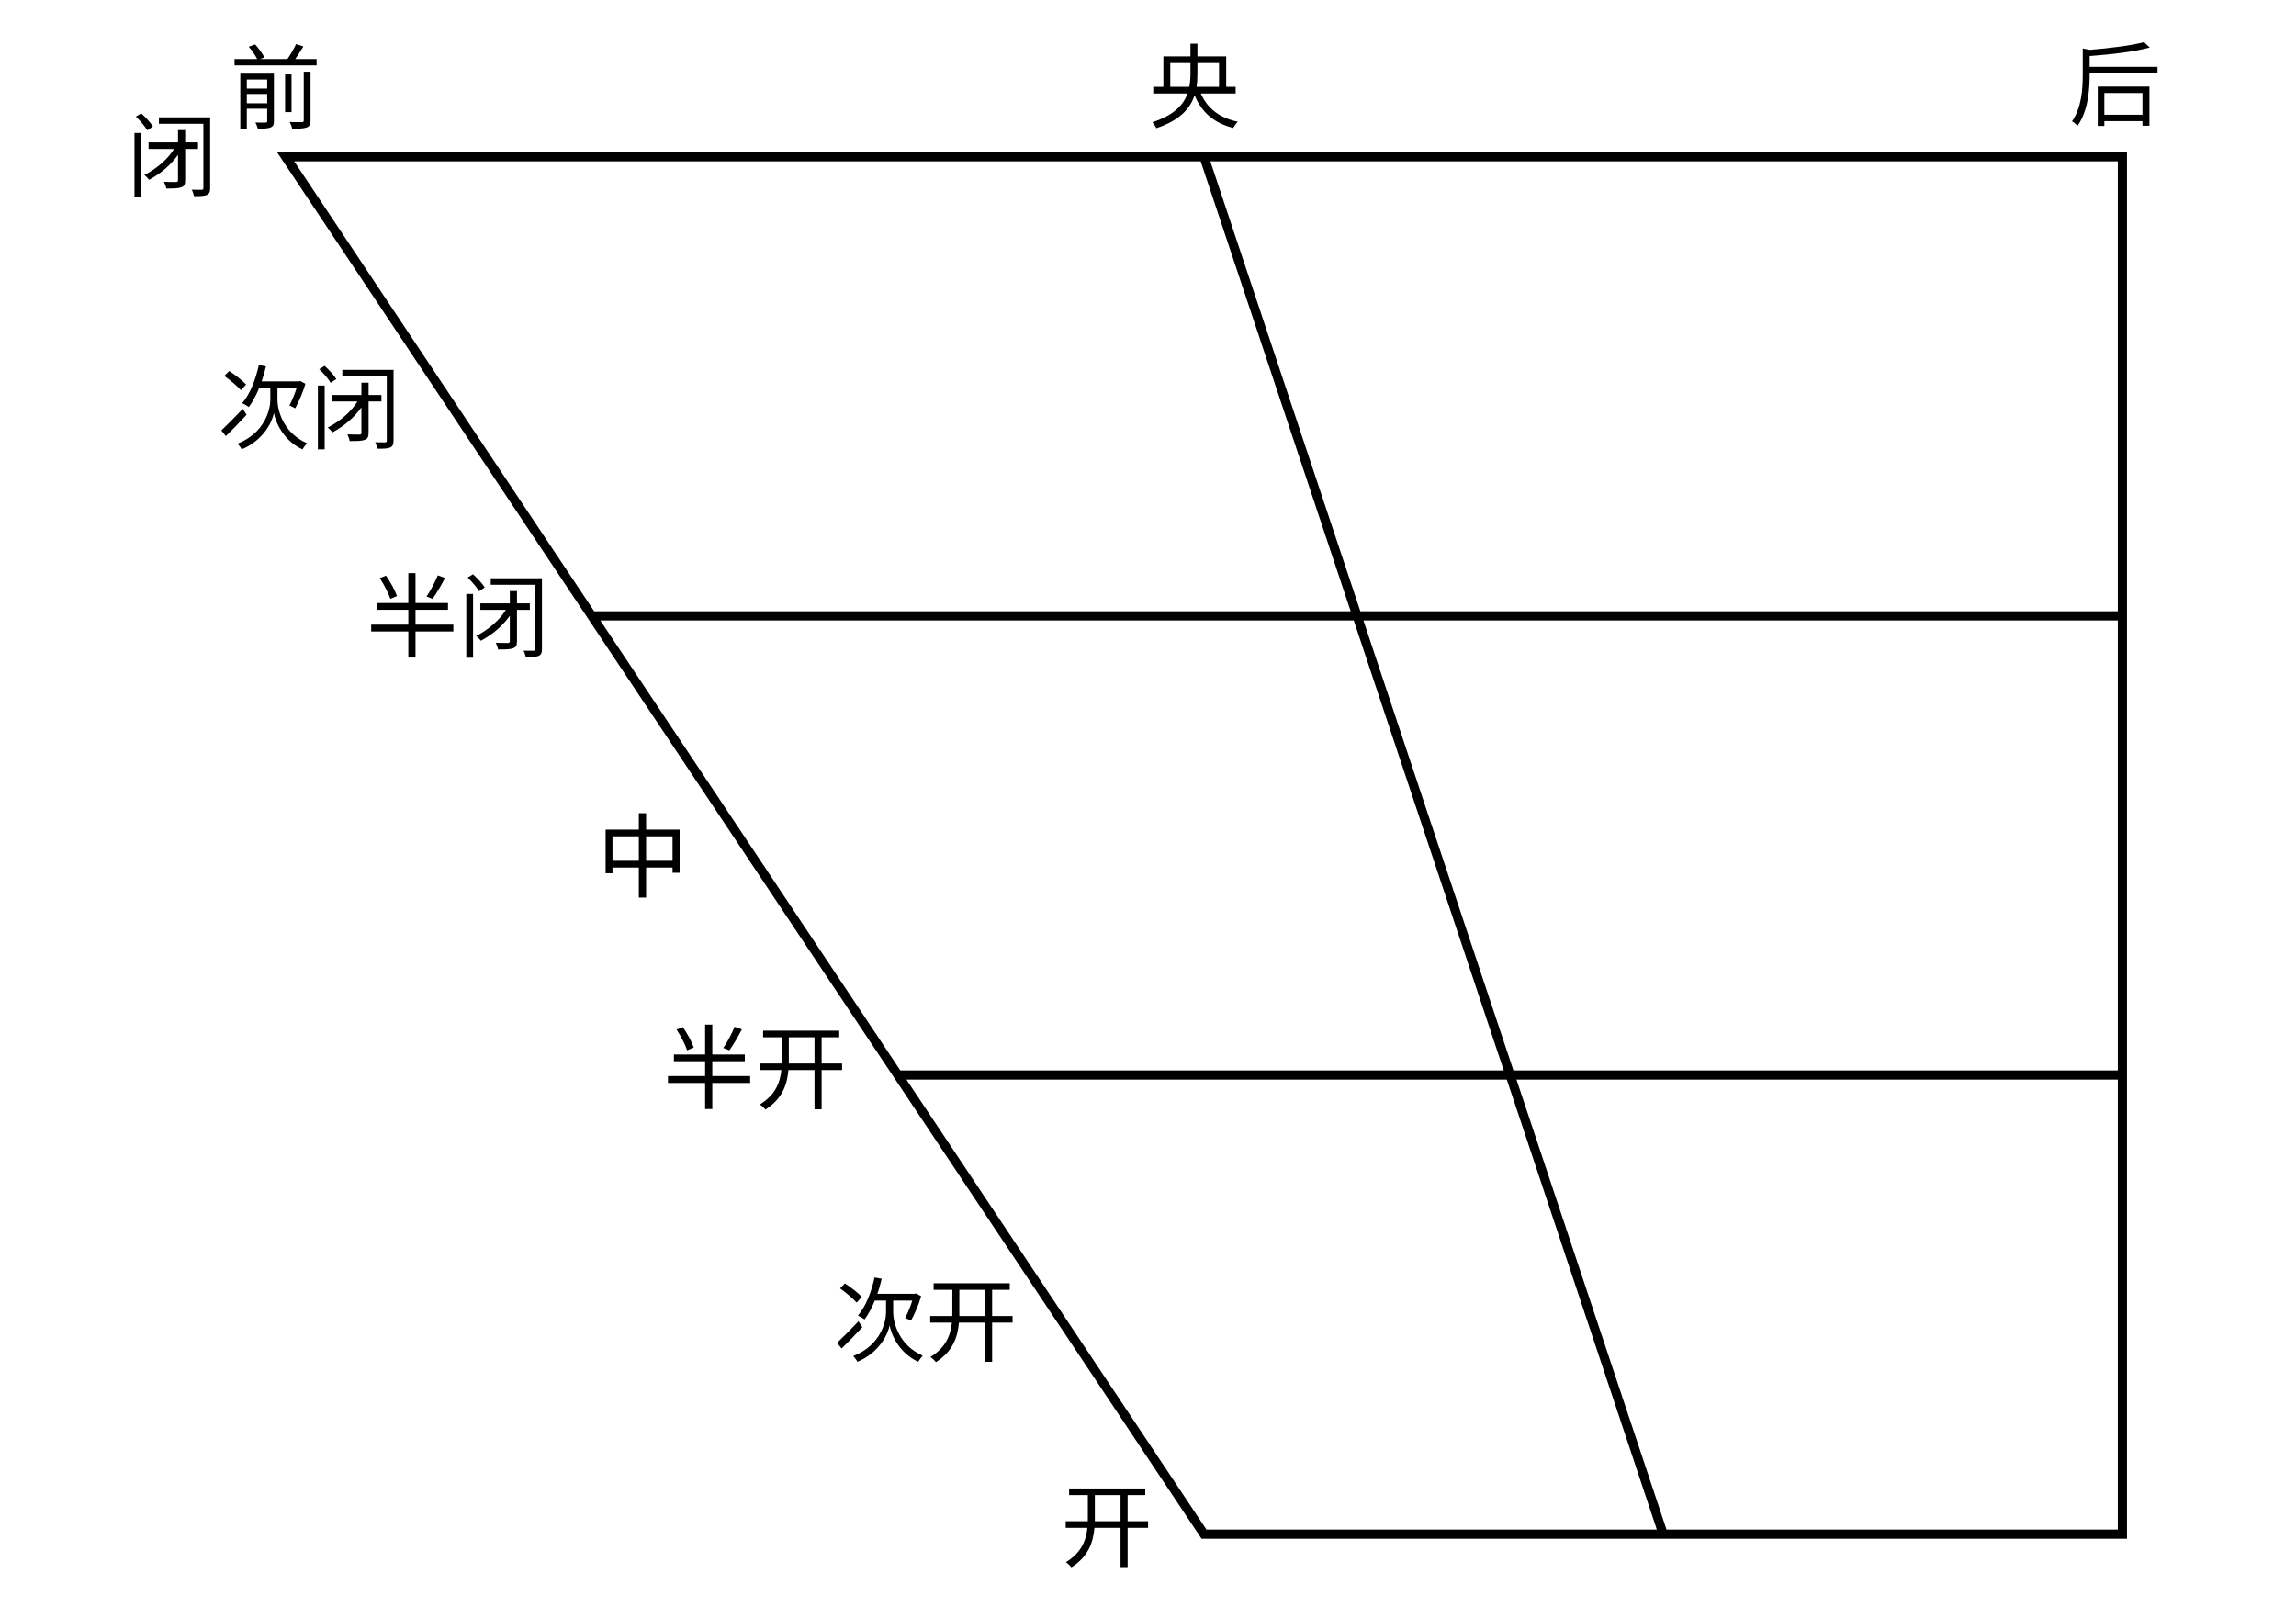
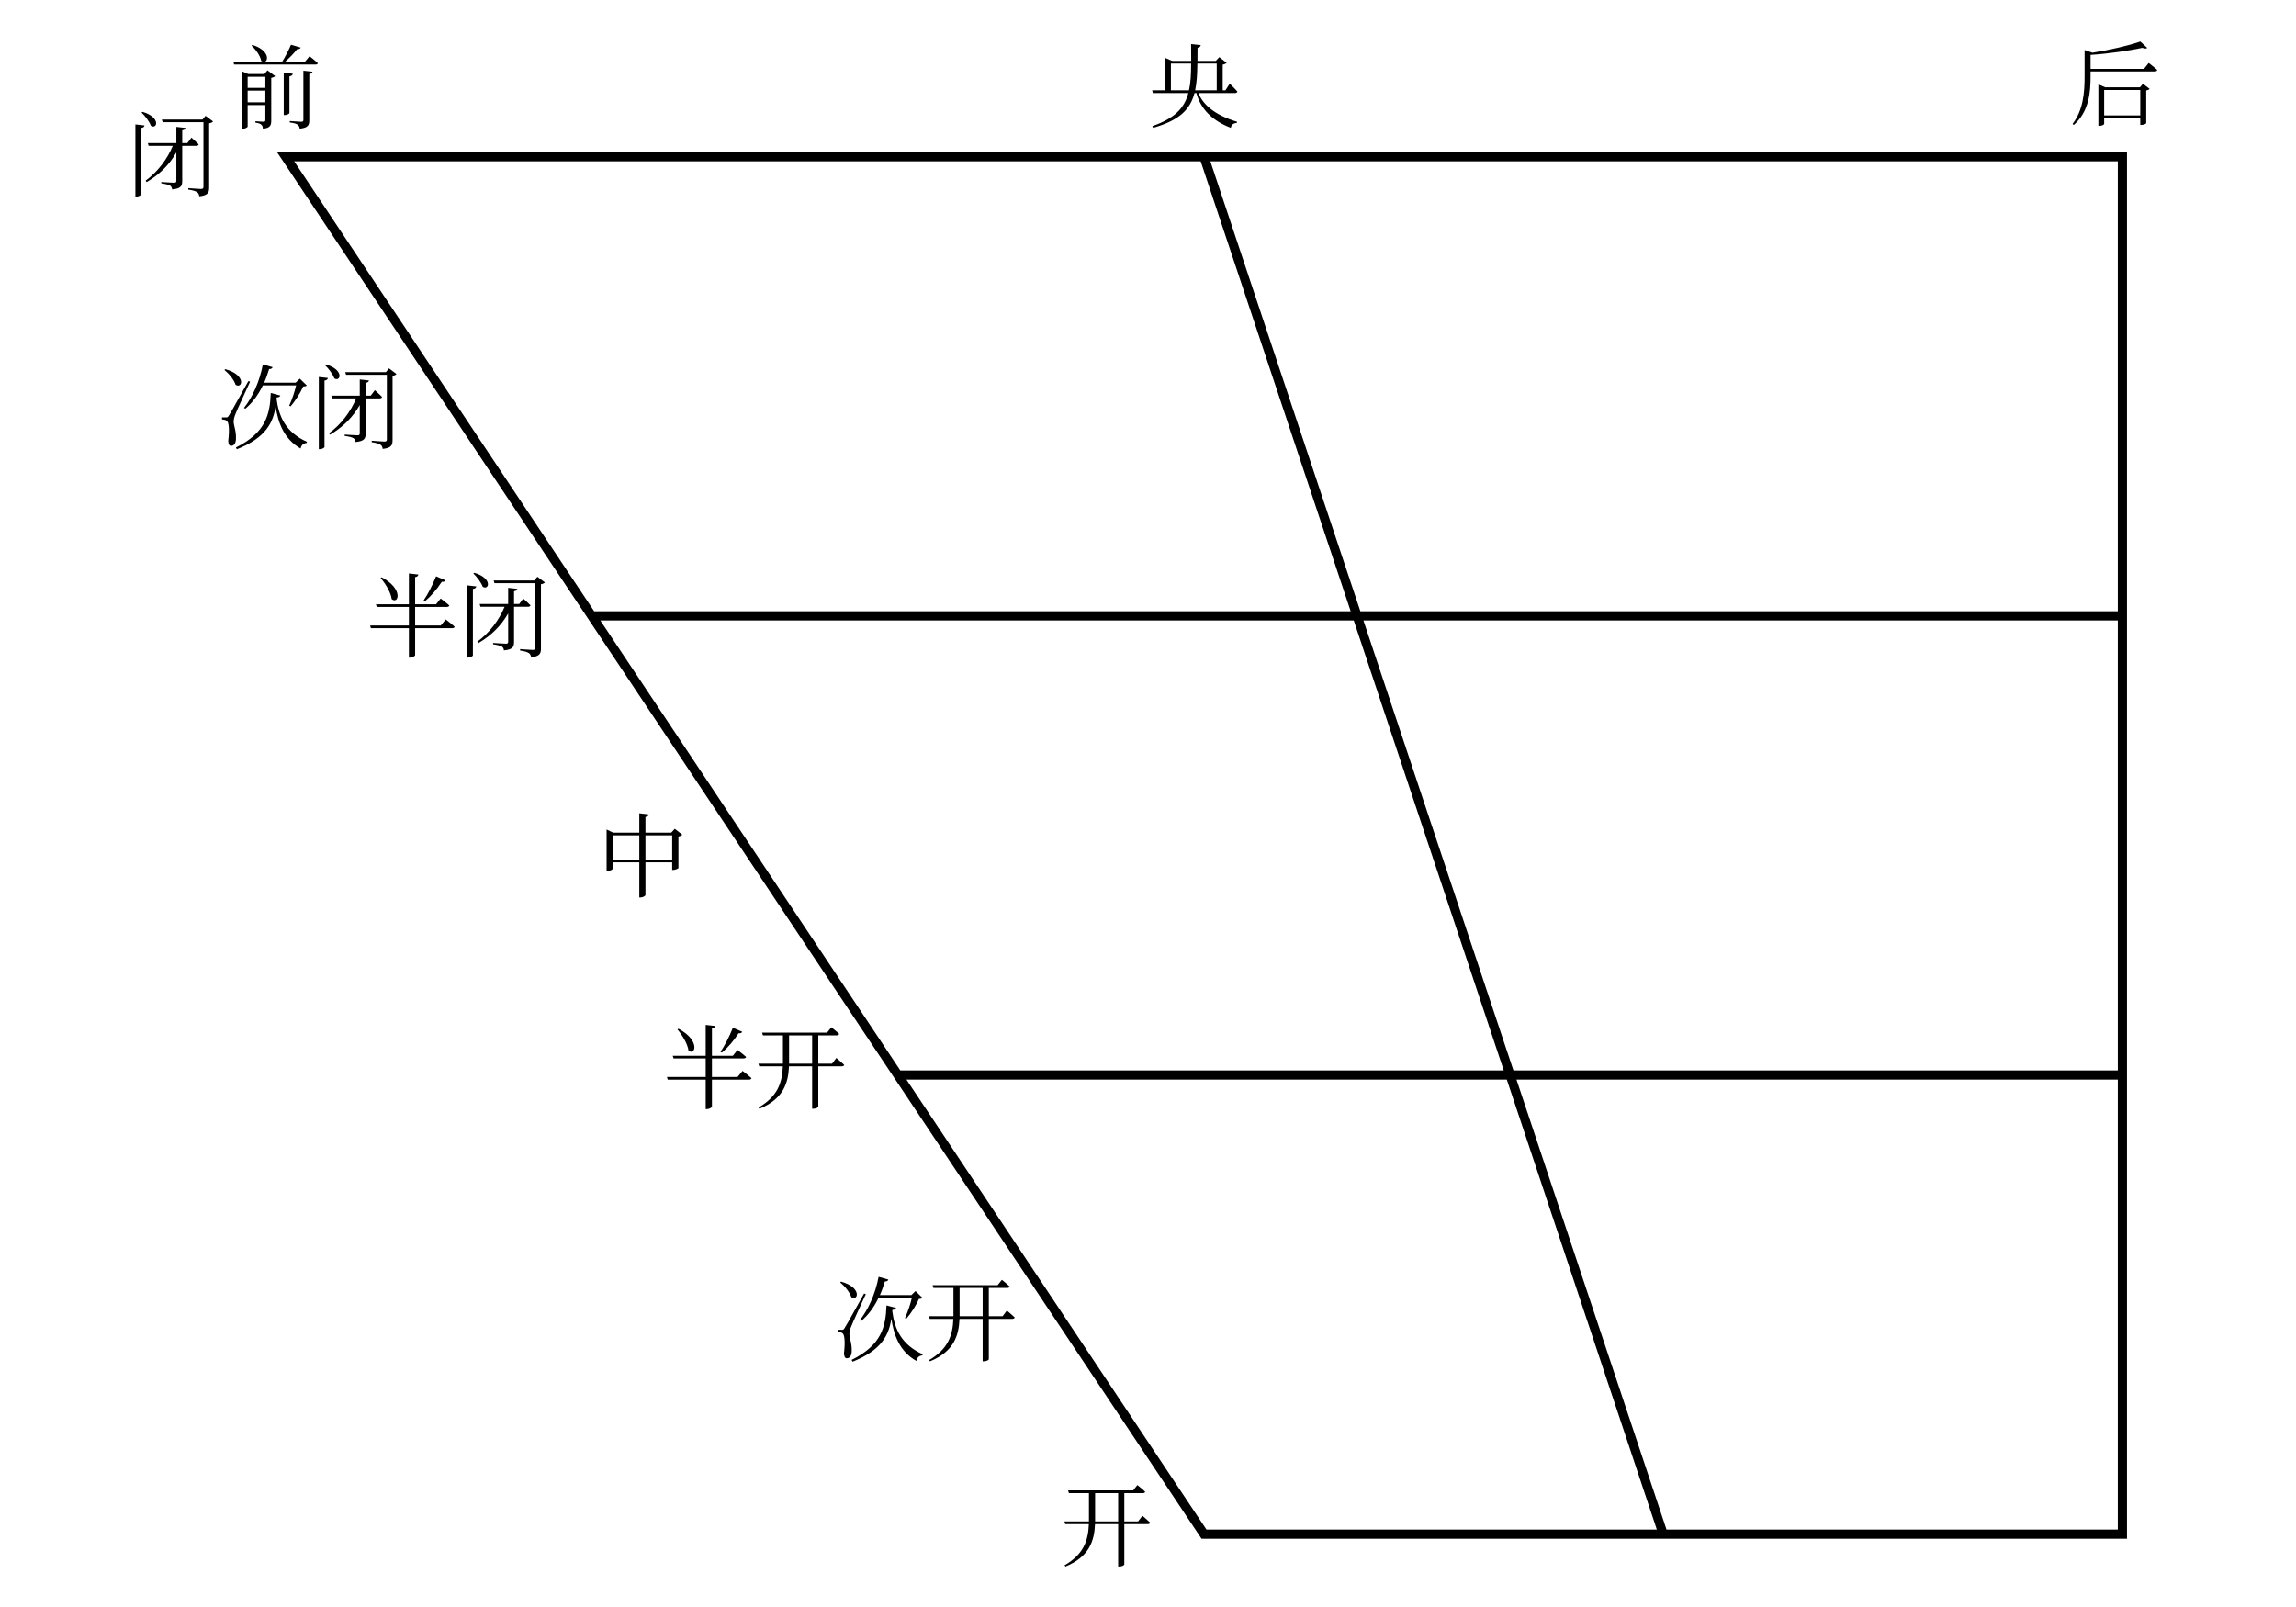
- <svg xmlns="http://www.w3.org/2000/svg" xmlns:html="http://www.w3.org/1999/xhtml" width="1000" height="700" version="1.1" id="svg4">
-   <html:link rel="stylesheet" href="https://fonts.googleapis.com/css2?family=Noto+Serif+SC:wght@400;700&amp;display=swap" type="text/css" />
+ <svg xmlns="http://www.w3.org/2000/svg" width="1000" height="700" version="1.1" id="svg4">
  <defs id="defs8" />
  <path stroke="#000000" fill="none" stroke-width="4" d="m 124.381,68.255 h 800 V 668.255 h -400 z m 400,0 200,600 m -466.667,-400 h 666.667 m -533.333,200 h 533.333" id="path2" />
-   <text xml:space="preserve" style="font-size:40px;line-height:1.25;font-family:'Noto Serif SC',serif;-inkscape-font-specification:'Noto Serif SC'" x="100.02" y="52.995" id="text20230">
-     <tspan id="tspan20228" x="100.02" y="52.995">前</tspan>
-   </text>
-   <text xml:space="preserve" style="font-size:40px;line-height:1.25;font-family:'Noto Serif SC',serif;-inkscape-font-specification:'Noto Serif SC'" x="500.216" y="52.604" id="text24524">
-     <tspan id="tspan24522" x="500.216" y="52.604">央</tspan>
-   </text>
-   <text xml:space="preserve" style="font-size:40px;line-height:1.25;font-family:'Noto Serif SC',serif;-inkscape-font-specification:'Noto Serif SC'" x="901.159" y="51.628" id="text28740">
-     <tspan id="tspan28738" x="901.159" y="51.628">后</tspan>
-   </text>
-   <text xml:space="preserve" style="font-size:40px;line-height:1.25;font-family:'Noto Serif SC',serif;-inkscape-font-specification:'Noto Serif SC'" x="55.01" y="82.515" id="text35434">
-     <tspan id="tspan35432" x="55.01" y="82.515">闭</tspan>
-   </text>
-   <text xml:space="preserve" style="font-size:40px;line-height:1.25;font-family:'Noto Serif SC',serif;-inkscape-font-specification:'Noto Serif SC'" x="259.921" y="387.819" id="text39332">
-     <tspan id="tspan39330" x="259.921" y="387.819">中</tspan>
-   </text>
-   <text xml:space="preserve" style="font-size:40px;line-height:1.25;font-family:'Noto Serif SC',serif;-inkscape-font-specification:'Noto Serif SC'" x="462.083" y="679.371" id="text41382">
-     <tspan id="tspan41380" x="462.083" y="679.371">开</tspan>
-   </text>
-   <text xml:space="preserve" style="font-size:40px;line-height:1.25;font-family:'Noto Serif SC',serif;-inkscape-font-specification:'Noto Serif SC'" x="288.802" y="479.961" id="text48118">
-     <tspan id="tspan48116" x="288.802" y="479.961">半开</tspan>
-   </text>
-   <text xml:space="preserve" style="font-size:40px;line-height:1.25;font-family:'Noto Serif SC',serif;-inkscape-font-specification:'Noto Serif SC'" x="363.065" y="589.98" id="text50846">
-     <tspan id="tspan50844" x="363.065" y="589.98">次开</tspan>
-   </text>
-   <text xml:space="preserve" style="font-size:40px;line-height:1.25;font-family:'Noto Serif SC',serif;-inkscape-font-specification:'Noto Serif SC'" x="159.528" y="283.301" id="text53028">
-     <tspan id="tspan53026" x="159.528" y="283.301">半闭</tspan>
-   </text>
-   <text xml:space="preserve" style="font-size:40px;line-height:1.25;font-family:'Noto Serif SC',serif;-inkscape-font-specification:'Noto Serif SC'" x="94.892" y="192.534" id="text54406">
-     <tspan id="tspan54404" x="94.892" y="192.534">次闭</tspan>
-   </text>
+   <g aria-label="前" id="text20230" style="font-size:40px;line-height:1.25;font-family:'Noto Serif SC', serif;-inkscape-font-specification:'Noto Serif SC'">
+     <path d="m 107.86,44.555 v -5.08 h 7.72 v 5.08 z m 7.72,-11.12 v 4.84 h -7.72 v -4.84 z m -0.4,-1.2 h -7.12 l -2.76,-1.24 v 25.08 h 0.44 c 1.12,0 2.12,-0.64 2.12,-0.92 v -9.4 h 7.72 v 6.52 c 0,0.52 -0.16,0.76 -0.72,0.76 -0.72,0 -3.6,-0.24 -3.6,-0.24 v 0.64 c 1.36,0.16 2.12,0.48 2.56,0.88 0.44,0.36 0.64,1 0.68,1.76 3.24,-0.32 3.64,-1.52 3.64,-3.56 v -18.6 c 0.76,-0.12 1.44,-0.48 1.72,-0.76 l -3.36,-2.52 z m 8.4,-0.56 v 18.44 h 0.48 c 0.92,0 2,-0.56 2,-0.88 v -16 c 1,-0.16 1.4,-0.56 1.48,-1.12 z m 8.56,20.52 c 0,0.6 -0.2,0.84 -0.92,0.84 -0.88,0 -5,-0.32 -5,-0.32 v 0.64 c 1.8,0.2 2.8,0.52 3.4,0.96 0.56,0.36 0.8,1 0.92,1.72 3.68,-0.32 4.16,-1.6 4.16,-3.68 v -20.12 c 0.92,-0.12 1.28,-0.48 1.4,-1 l -3.96,-0.44 z m 0.64,-25.24 h -8.68 c 1.96,-1.72 4.04,-3.84 5.28,-5.52 0.92,0.04 1.4,-0.28 1.6,-0.72 l -4.24,-1.24 c -0.92,2.2 -2.48,5.24 -3.88,7.48 h -7.88 c 2.08,-0.12 2.52,-5 -5,-7.4 l -0.44,0.32 c 1.8,1.6 3.84,4.4 4.24,6.68 0.36,0.24 0.72,0.4 1.04,0.4 h -13.16 l 0.32,1.16 h 35.44 c 0.56,0 0.88,-0.16 1,-0.6 -1.36,-1.32 -3.6,-3.04 -3.6,-3.04 z" id="path26" />
+   </g>
+   <g aria-label="央" id="text24524" style="font-size:40px;line-height:1.25;font-family:'Noto Serif SC', serif;-inkscape-font-specification:'Noto Serif SC'">
+     <path d="m 529.936,27.684 v 11.64 h -9.4 c 0.72,-3.36 0.92,-7.24 0.96,-11.64 z m -19.96,11.64 v -11.64 h 8.8 c 0,4.44 -0.16,8.28 -0.92,11.64 z m 27.96,1.2 c 0.52,0 0.88,-0.2 1,-0.64 -1.16,-1.4 -3.36,-3.44 -3.36,-3.44 l -1.84,2.88 h -1.2 v -11.16 c 0.8,-0.16 1.44,-0.48 1.72,-0.8 l -3.2,-2.48 -1.52,1.64 h -8 l 0.04,-5.72 c 0.92,-0.16 1.28,-0.56 1.4,-1.16 l -4.2,-0.44 c 0,2.6 0.04,5.04 0.04,7.32 h -8.32 l -3.08,-1.32 v 14.12 h -5.6 l 0.28,1.2 h 15.48 c -1.72,6.48 -5.88,11.04 -15.68,14.4 l 0.32,0.76 c 11.6,-3.28 16.2,-8.12 18.04,-15.16 h 0.8 c 1.4,5.04 4.88,11.24 15,15.16 0.32,-1.52 1.24,-2 2.64,-2.16 l 0.08,-0.48 c -10.56,-3.2 -15.04,-8.04 -16.84,-12.52 z" id="path29" />
+   </g>
+   <g aria-label="后" id="text28740" style="font-size:40px;line-height:1.25;font-family:'Noto Serif SC', serif;-inkscape-font-specification:'Noto Serif SC'">
+     <path d="m 916.439,50.268 v -11.08 h 15.72 v 11.08 z m 15.6,-12.24 h -15.12 l -3,-1.28 v 18.08 h 0.4 c 1.32,0 2.12,-0.64 2.12,-0.84 v -2.56 h 15.72 v 3 h 0.4 c 1.2,0 2.2,-0.6 2.2,-0.76 v -14.28 c 0.84,-0.16 1.24,-0.36 1.48,-0.68 l -2.92,-2.24 z m 1.76,-8.04 h -23.28 v -6.08 c 7.96,-0.52 16.72,-1.84 22.56,-3.08 1.04,0.4 1.72,0.4 2.12,0.04 l -3,-2.8 c -4.72,1.68 -13.36,3.72 -20.84,4.88 l -3.44,-1.16 v 11.4 c 0,7.16 -0.6,14.72 -5.24,20.8 l 0.52,0.44 c 6.72,-5.84 7.32,-14.48 7.32,-21.24 v -2.08 h 28 c 0.56,0 0.92,-0.2 1.04,-0.64 -1.4,-1.28 -3.72,-3.04 -3.72,-3.04 z" id="path32" />
+   </g>
+   <g aria-label="闭" id="text35434" style="font-size:40px;line-height:1.25;font-family:'Noto Serif SC', serif;-inkscape-font-specification:'Noto Serif SC'">
+     <path d="m 61.65,49.035 c 1.52,1.4 3.4,3.92 4.08,5.76 2.64,1.72 4.56,-3.6 -3.64,-6.08 z m -2.68,36.6 h 0.48 c 0.92,0 2,-0.6 2,-0.96 v -28.92 c 1.04,-0.16 1.36,-0.52 1.48,-1.12 l -3.96,-0.44 z m 26.52,-22.12 c 0.52,0 0.92,-0.2 1.04,-0.64 -1.2,-1.24 -3.16,-2.92 -3.16,-2.92 l -1.76,2.36 h -2.24 v -5.56 c 0.96,-0.12 1.32,-0.48 1.44,-1.04 l -4,-0.44 v 7.04 h -12.4 l 0.32,1.2 h 10.52 c -2.36,5.76 -6.56,11.32 -11.84,15.2 l 0.48,0.6 c 5.6,-3.28 10,-7.72 12.92,-12.92 v 12.32 c 0,0.64 -0.2,0.88 -1.04,0.88 -0.88,0 -5.52,-0.32 -5.52,-0.32 v 0.6 c 1.96,0.24 3.12,0.6 3.8,0.96 0.56,0.36 0.84,0.96 0.92,1.68 3.92,-0.36 4.4,-1.6 4.4,-3.68 v -15.32 z m 4.04,-13.08 -1.32,1.64 h -17.72 l 0.36,1.16 h 17.76 v 28.12 c 0,0.68 -0.24,0.96 -1.08,0.96 -0.88,0 -5.52,-0.36 -5.52,-0.36 v 0.64 c 2,0.28 3.12,0.64 3.8,1.08 0.6,0.36 0.88,1.04 1,1.84 3.84,-0.4 4.28,-1.72 4.28,-3.84 v -27.96 c 0.8,-0.12 1.48,-0.48 1.72,-0.8 z" id="path35" />
+   </g>
+   <g aria-label="中" id="text39332" style="font-size:40px;line-height:1.25;font-family:'Noto Serif SC', serif;-inkscape-font-specification:'Noto Serif SC'">
+     <path d="m 281.121,374.419 v -10.56 h 11.64 v 10.56 z m -14.32,0 v -10.56 h 11.64 v 10.56 z m 27.08,-13.4 -1.52,1.68 h -11.24 v -6.84 c 1.04,-0.16 1.36,-0.56 1.44,-1.12 l -4.12,-0.48 v 8.44 h -11.36 l -2.88,-1.36 v 18.04 h 0.4 c 1.12,0 2.2,-0.6 2.2,-0.88 v -2.88 h 11.64 v 15.32 h 0.52 c 1,0 2.16,-0.68 2.16,-1.08 v -14.24 h 11.64 v 3.32 h 0.44 c 0.88,0 2.24,-0.6 2.28,-0.84 v -13.72 c 0.8,-0.16 1.44,-0.48 1.68,-0.8 z" id="path48" />
+   </g>
+   <g aria-label="开" id="text41382" style="font-size:40px;line-height:1.25;font-family:'Noto Serif SC', serif;-inkscape-font-specification:'Noto Serif SC'">
+     <path d="m 476.963,662.731 v -0.84 -11.48 h 10.04 v 12.32 z m 18.72,0 h -6 v -12.32 h 8.08 c 0.52,0 0.88,-0.2 1,-0.64 -1.28,-1.24 -3.4,-2.88 -3.4,-2.88 l -1.84,2.32 h -28.32 l 0.36,1.2 h 8.72 v 11.56 0.76 h -10.68 l 0.36,1.16 h 10.28 c -0.28,7.16 -2.24,13.12 -10.6,17.96 l 0.44,0.52 c 10.32,-4.24 12.52,-11.08 12.84,-18.48 h 10.08 v 18.48 h 0.44 c 1.36,0 2.24,-0.64 2.24,-0.88 v -17.6 h 10.2 c 0.56,0 0.96,-0.2 1.08,-0.64 -1.32,-1.24 -3.4,-3 -3.4,-3 z" id="path61" />
+   </g>
+   <g aria-label="半开" id="text48118" style="font-size:40px;line-height:1.25;font-family:'Noto Serif SC', serif;-inkscape-font-specification:'Noto Serif SC'">
+     <path d="m 319.202,447.681 c -1.52,3.88 -3.64,7.92 -5.4,10.48 l 0.6,0.36 c 2.48,-2.04 5.2,-5.2 7.28,-8.44 0.88,0.12 1.4,-0.2 1.6,-0.64 z m -24.16,0.72 c 2.04,2.4 4.44,6.24 4.84,9.24 2.92,2.4 5.28,-4.4 -4.36,-9.52 z m 26.2,20.72 h -11.16 v -8.08 h 13.76 c 0.56,0 1,-0.2 1.12,-0.64 -1.44,-1.32 -3.76,-3.04 -3.76,-3.04 l -2,2.52 h -9.12 v -11.84 c 1,-0.16 1.28,-0.56 1.4,-1.12 l -4.12,-0.48 v 13.44 h -14.36 l 0.36,1.16 h 14 v 8.08 h -16.88 l 0.32,1.16 h 16.56 v 12.84 h 0.52 c 1.04,0 2.2,-0.72 2.2,-1.12 v -11.72 h 16.16 c 0.56,0 0.92,-0.2 1.04,-0.64 -1.48,-1.36 -3.88,-3.16 -3.88,-3.16 z" id="path51" />
+     <path d="m 343.682,463.321 v -0.84 -11.48 h 10.04 v 12.32 z m 18.72,0 h -6 v -12.32 h 8.08 c 0.52,0 0.88,-0.2 1,-0.64 -1.28,-1.24 -3.4,-2.88 -3.4,-2.88 l -1.84,2.32 h -28.32 l 0.36,1.2 h 8.72 v 11.56 0.76 h -10.68 l 0.36,1.16 h 10.28 c -0.28,7.16 -2.24,13.12 -10.6,17.96 l 0.44,0.52 c 10.32,-4.24 12.52,-11.08 12.84,-18.48 h 10.08 v 18.48 h 0.44 c 1.36,0 2.24,-0.64 2.24,-0.88 v -17.6 h 10.2 c 0.56,0 0.96,-0.2 1.08,-0.64 -1.32,-1.24 -3.4,-3 -3.4,-3 z" id="path53" />
+   </g>
+   <g aria-label="次开" id="text50846" style="font-size:40px;line-height:1.25;font-family:'Noto Serif SC', serif;-inkscape-font-specification:'Noto Serif SC'">
+     <path d="m 374.985,575.5 c 3.04,-2.48 5.64,-5.96 7.68,-10.2 h 14.48 c -0.6,2.72 -1.84,6.4 -3,8.84 l 0.56,0.32 c 2.08,-2.32 4.36,-5.96 5.52,-8.64 0.8,-0.04 1.28,-0.16 1.6,-0.44 l -3.08,-3 -1.8,1.76 h -13.72 c 0.84,-1.84 1.52,-3.84 2.16,-5.92 0.92,0 1.4,-0.36 1.52,-0.84 l -4.24,-1.2 c -1.44,7.6 -4.64,14.48 -8.2,18.92 z m -9.04,-16.88 c 1.88,1.52 4.16,4.24 4.84,6.44 2.92,1.92 4.84,-4.2 -4.48,-6.8 z m 10.4,4.84 c -7.64,13.68 -7.64,13.68 -8.48,15 -0.48,0.8 -0.68,0.8 -1.16,0.8 h -1.84 v 0.88 c 0.92,0.08 1.52,0.2 2.08,0.6 0.96,0.64 1.2,4.12 0.64,8.68 0.04,1.44 0.44,2.24 1.2,2.24 1.24,0 2.08,-1.04 2.16,-2.92 0.16,-3.64 -0.96,-5.76 -1,-7.6 0,-1.04 0.32,-2.2 0.76,-3.28 0.64,-1.68 4.4,-9.76 6.4,-14.16 z m 12.36,7.08 c 0.96,0.04 1.4,-0.32 1.56,-0.8 l -4.16,-1.12 c -0.36,9.24 -2.04,17.2 -15.2,23.76 l 0.44,0.76 c 12.76,-5.08 15.76,-11.64 16.88,-18.72 1.08,7.36 3.68,14.28 10.88,18.4 0.36,-1.6 1.2,-2.24 2.64,-2.44 l 0.12,-0.48 c -9.2,-4.16 -12.24,-10.88 -13.24,-18.76 z" id="path56" />
+     <path d="m 417.945,573.34 v -0.84 -11.48 h 10.04 v 12.32 z m 18.72,0 h -6 v -12.32 h 8.08 c 0.52,0 0.88,-0.2 1,-0.64 -1.28,-1.24 -3.4,-2.88 -3.4,-2.88 l -1.84,2.32 h -28.32 l 0.36,1.2 h 8.72 v 11.56 0.76 h -10.68 l 0.36,1.16 h 10.28 c -0.28,7.16 -2.24,13.12 -10.6,17.96 l 0.44,0.52 c 10.32,-4.24 12.52,-11.08 12.84,-18.48 h 10.08 v 18.48 h 0.44 c 1.36,0 2.24,-0.64 2.24,-0.88 v -17.6 h 10.2 c 0.56,0 0.96,-0.2 1.08,-0.64 -1.32,-1.24 -3.4,-3 -3.4,-3 z" id="path58" />
+   </g>
+   <g aria-label="半闭" id="text53028" style="font-size:40px;line-height:1.25;font-family:'Noto Serif SC', serif;-inkscape-font-specification:'Noto Serif SC'">
+     <path d="m 189.928,251.021 c -1.52,3.88 -3.64,7.92 -5.4,10.48 l 0.6,0.36 c 2.48,-2.04 5.2,-5.2 7.28,-8.44 0.88,0.12 1.4,-0.2 1.6,-0.64 z m -24.16,0.72 c 2.04,2.4 4.44,6.24 4.84,9.24 2.92,2.4 5.28,-4.4 -4.36,-9.52 z m 26.2,20.72 h -11.16 v -8.08 h 13.76 c 0.56,0 1,-0.2 1.12,-0.64 -1.44,-1.32 -3.76,-3.04 -3.76,-3.04 l -2,2.52 h -9.12 v -11.84 c 1,-0.16 1.28,-0.56 1.4,-1.12 l -4.12,-0.48 v 13.44 h -14.36 l 0.36,1.16 h 14 v 8.08 h -16.88 l 0.32,1.16 h 16.56 v 12.84 h 0.52 c 1.04,0 2.2,-0.72 2.2,-1.12 v -11.72 h 16.16 c 0.56,0 0.92,-0.2 1.04,-0.64 -1.48,-1.36 -3.88,-3.16 -3.88,-3.16 z" id="path43" />
+     <path d="m 206.168,249.821 c 1.52,1.4 3.4,3.92 4.08,5.76 2.64,1.72 4.56,-3.6 -3.64,-6.08 z m -2.68,36.6 h 0.48 c 0.92,0 2,-0.6 2,-0.96 v -28.92 c 1.04,-0.16 1.36,-0.52 1.48,-1.12 l -3.96,-0.44 z m 26.52,-22.12 c 0.52,0 0.92,-0.2 1.04,-0.64 -1.2,-1.24 -3.16,-2.92 -3.16,-2.92 l -1.76,2.36 h -2.24 v -5.56 c 0.96,-0.12 1.32,-0.48 1.44,-1.04 l -4,-0.44 v 7.04 h -12.4 l 0.32,1.2 h 10.52 c -2.36,5.76 -6.56,11.32 -11.84,15.2 l 0.48,0.6 c 5.6,-3.28 10,-7.72 12.92,-12.92 v 12.32 c 0,0.64 -0.2,0.88 -1.04,0.88 -0.88,0 -5.52,-0.32 -5.52,-0.32 v 0.6 c 1.96,0.24 3.12,0.6 3.8,0.96 0.56,0.36 0.84,0.96 0.92,1.68 3.92,-0.36 4.4,-1.6 4.4,-3.68 v -15.32 z m 4.04,-13.08 -1.32,1.64 h -17.72 l 0.36,1.16 h 17.76 v 28.12 c 0,0.68 -0.24,0.96 -1.08,0.96 -0.88,0 -5.52,-0.36 -5.52,-0.36 v 0.64 c 2,0.28 3.12,0.64 3.8,1.08 0.6,0.36 0.88,1.04 1,1.84 3.84,-0.4 4.28,-1.72 4.28,-3.84 v -27.96 c 0.8,-0.12 1.48,-0.48 1.72,-0.8 z" id="path45" />
+   </g>
+   <g aria-label="次闭" id="text54406" style="font-size:40px;line-height:1.25;font-family:'Noto Serif SC', serif;-inkscape-font-specification:'Noto Serif SC'">
+     <path d="m 106.812,178.054 c 3.04,-2.48 5.64,-5.96 7.68,-10.2 h 14.48 c -0.6,2.72 -1.84,6.4 -3,8.84 l 0.56,0.32 c 2.08,-2.32 4.36,-5.96 5.52,-8.64 0.8,-0.04 1.28,-0.16 1.6,-0.44 l -3.08,-3 -1.8,1.76 h -13.72 c 0.84,-1.84 1.52,-3.84 2.16,-5.92 0.92,0 1.4,-0.36 1.52,-0.84 l -4.24,-1.2 c -1.44,7.6 -4.64,14.48 -8.2,18.92 z m -9.04,-16.88 c 1.88,1.52 4.16,4.24 4.84,6.44 2.92,1.92 4.84,-4.2 -4.48,-6.8 z m 10.4,4.84 c -7.64,13.68 -7.64,13.68 -8.48,15 -0.48,0.8 -0.68,0.8 -1.16,0.8 h -1.84 v 0.88 c 0.92,0.08 1.52,0.2 2.08,0.6 0.96,0.64 1.2,4.12 0.64,8.68 0.04,1.44 0.44,2.24 1.2,2.24 1.24,0 2.08,-1.04 2.16,-2.92 0.16,-3.64 -0.96,-5.76 -1,-7.6 0,-1.04 0.32,-2.2 0.76,-3.28 0.64,-1.68 4.4,-9.76 6.4,-14.16 z m 12.36,7.08 c 0.96,0.04 1.4,-0.32 1.56,-0.8 l -4.16,-1.12 c -0.36,9.24 -2.04,17.2 -15.2,23.76 l 0.44,0.76 c 12.76,-5.08 15.76,-11.64 16.88,-18.72 1.08,7.36 3.68,14.28 10.88,18.4 0.36,-1.6 1.2,-2.24 2.64,-2.44 l 0.12,-0.48 c -9.2,-4.16 -12.24,-10.88 -13.24,-18.76 z" id="path38" />
+     <path d="m 141.532,159.054 c 1.52,1.4 3.4,3.92 4.08,5.76 2.64,1.72 4.56,-3.6 -3.64,-6.08 z m -2.68,36.6 h 0.48 c 0.92,0 2,-0.6 2,-0.96 v -28.92 c 1.04,-0.16 1.36,-0.52 1.48,-1.12 l -3.96,-0.44 z m 26.52,-22.12 c 0.52,0 0.92,-0.2 1.04,-0.64 -1.2,-1.24 -3.16,-2.92 -3.16,-2.92 l -1.76,2.36 h -2.24 v -5.56 c 0.96,-0.12 1.32,-0.48 1.44,-1.04 l -4,-0.44 v 7.04 h -12.4 l 0.32,1.2 h 10.52 c -2.36,5.76 -6.56,11.32 -11.84,15.2 l 0.48,0.6 c 5.6,-3.28 10,-7.72 12.92,-12.92 v 12.32 c 0,0.64 -0.2,0.88 -1.04,0.88 -0.88,0 -5.52,-0.32 -5.52,-0.32 v 0.6 c 1.96,0.24 3.12,0.6 3.8,0.96 0.56,0.36 0.84,0.96 0.92,1.68 3.92,-0.36 4.4,-1.6 4.4,-3.68 v -15.32 z m 4.04,-13.08 -1.32,1.64 h -17.72 l 0.36,1.16 h 17.76 v 28.12 c 0,0.68 -0.24,0.96 -1.08,0.96 -0.88,0 -5.52,-0.36 -5.52,-0.36 v 0.64 c 2,0.28 3.12,0.64 3.8,1.08 0.6,0.36 0.88,1.04 1,1.84 3.84,-0.4 4.28,-1.72 4.28,-3.84 v -27.96 c 0.8,-0.12 1.48,-0.48 1.72,-0.8 z" id="path40" />
+   </g>
</svg>
